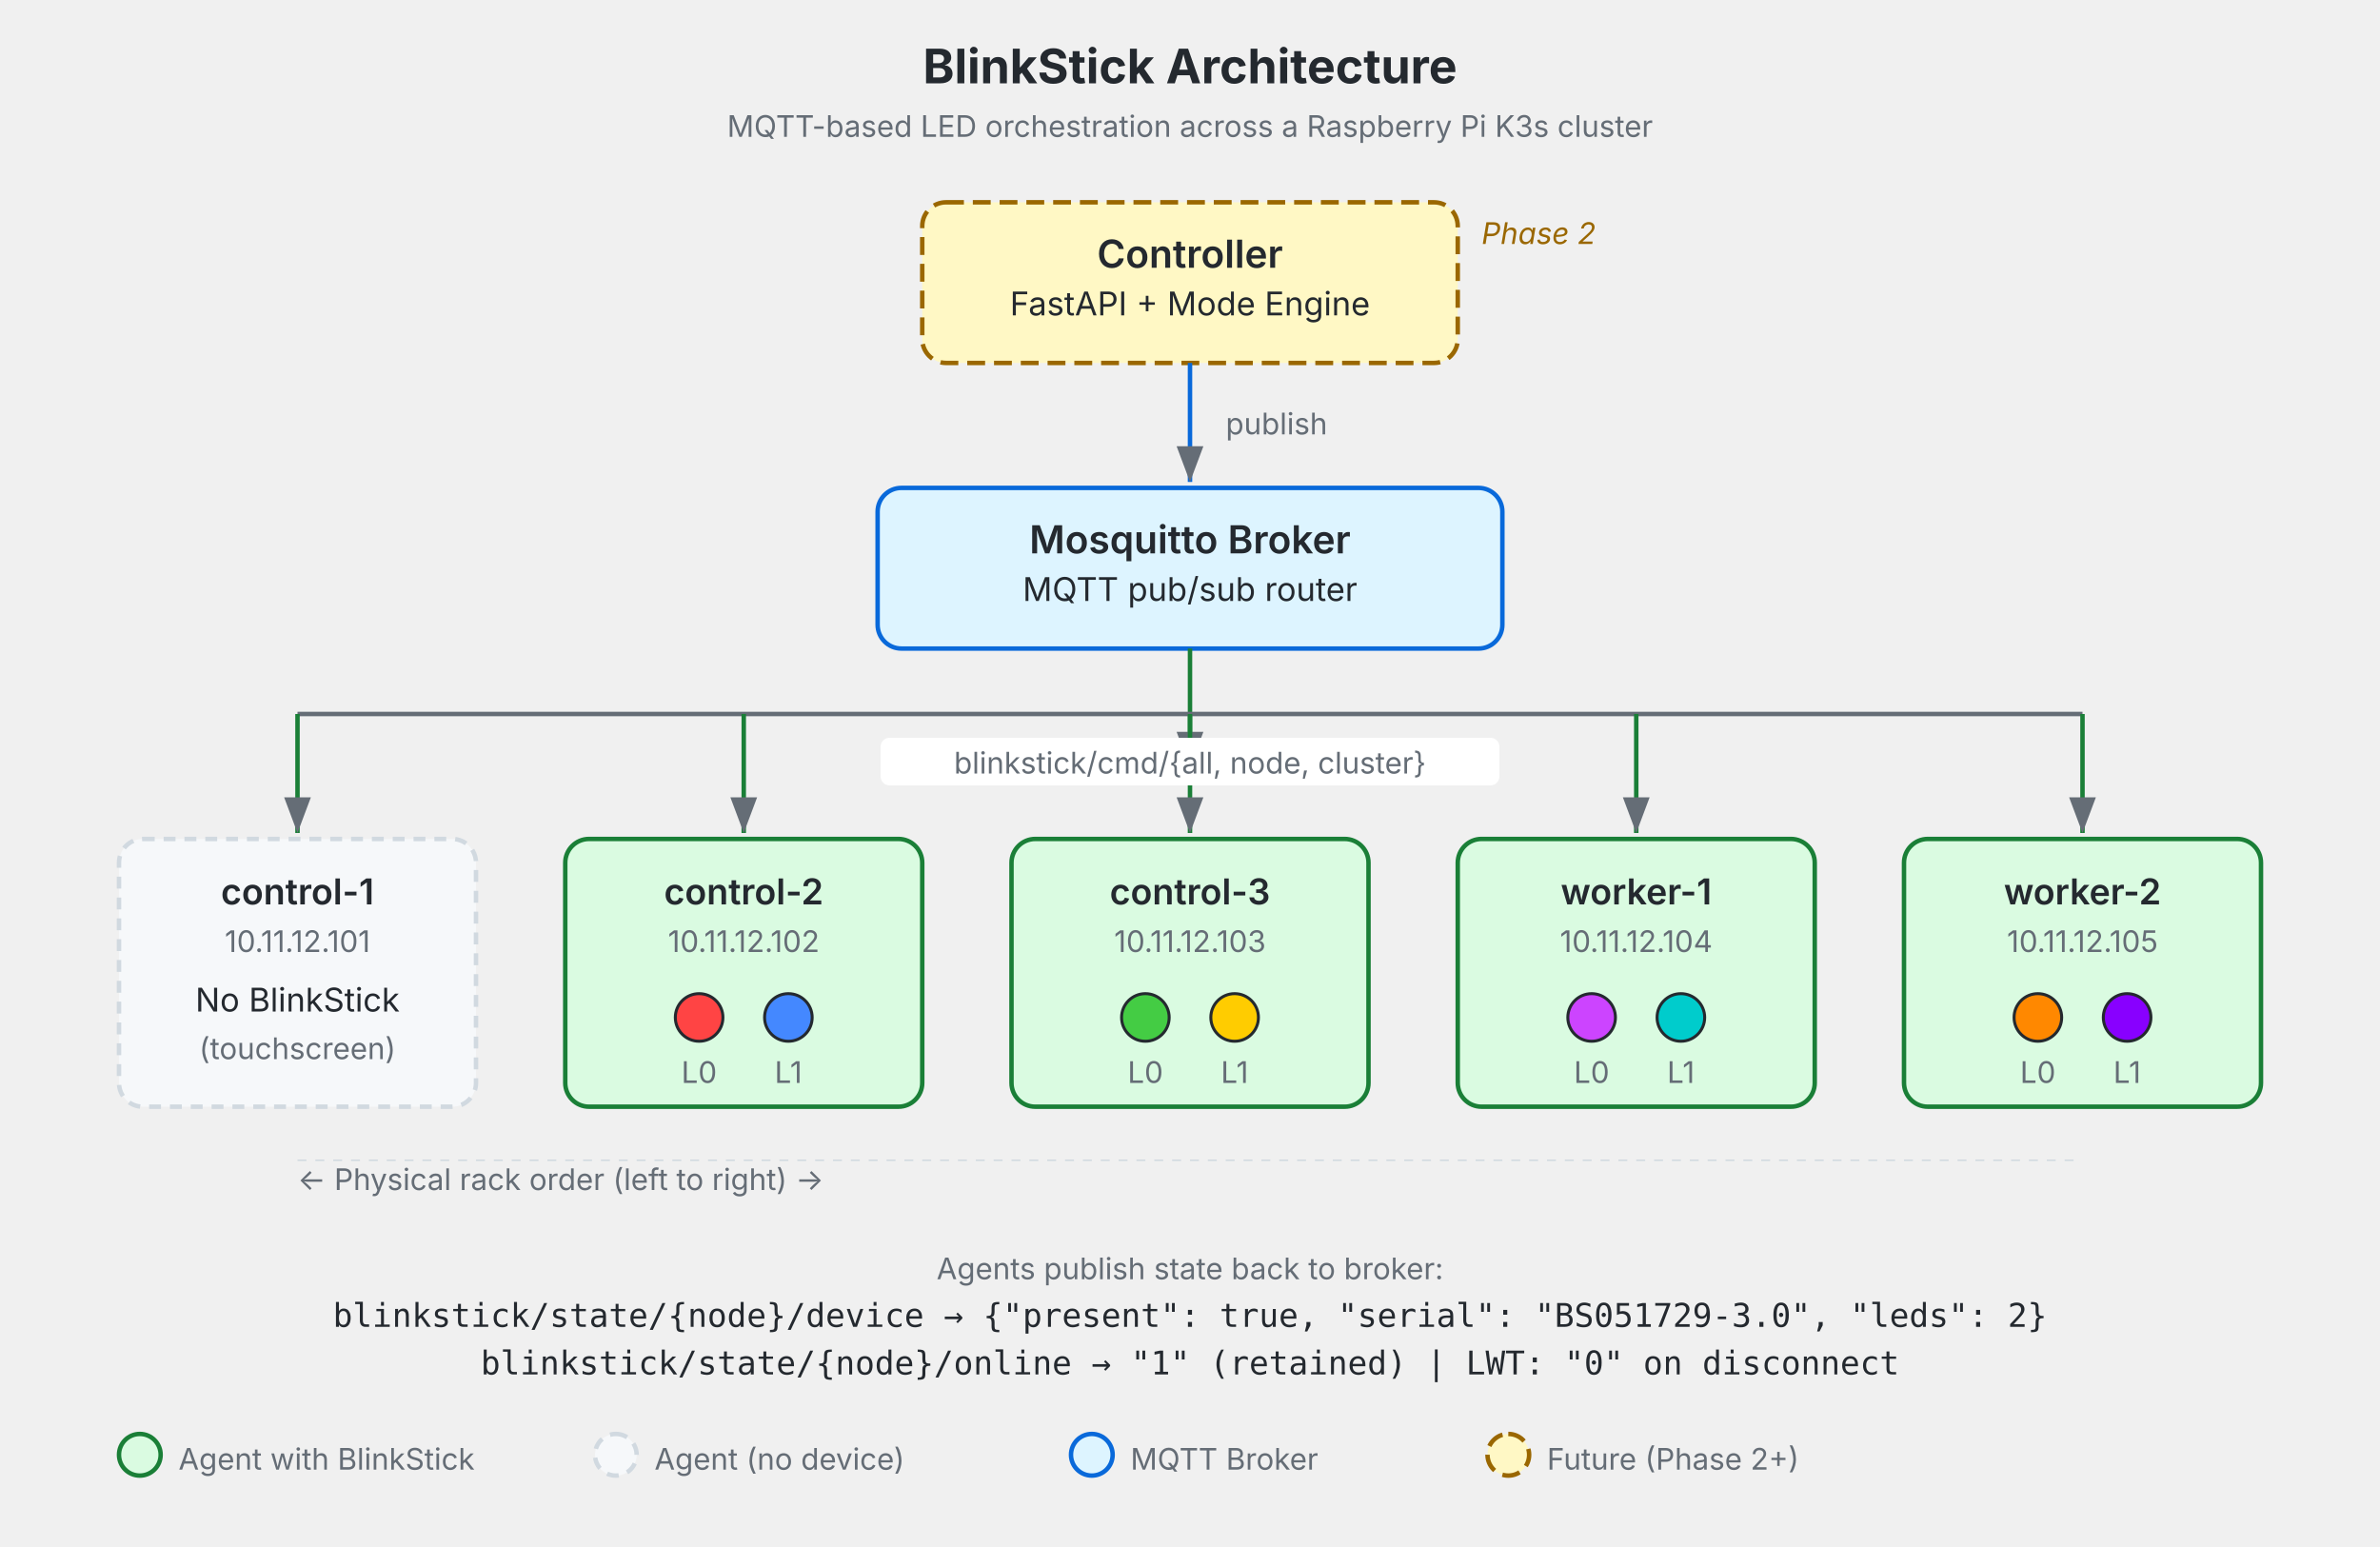
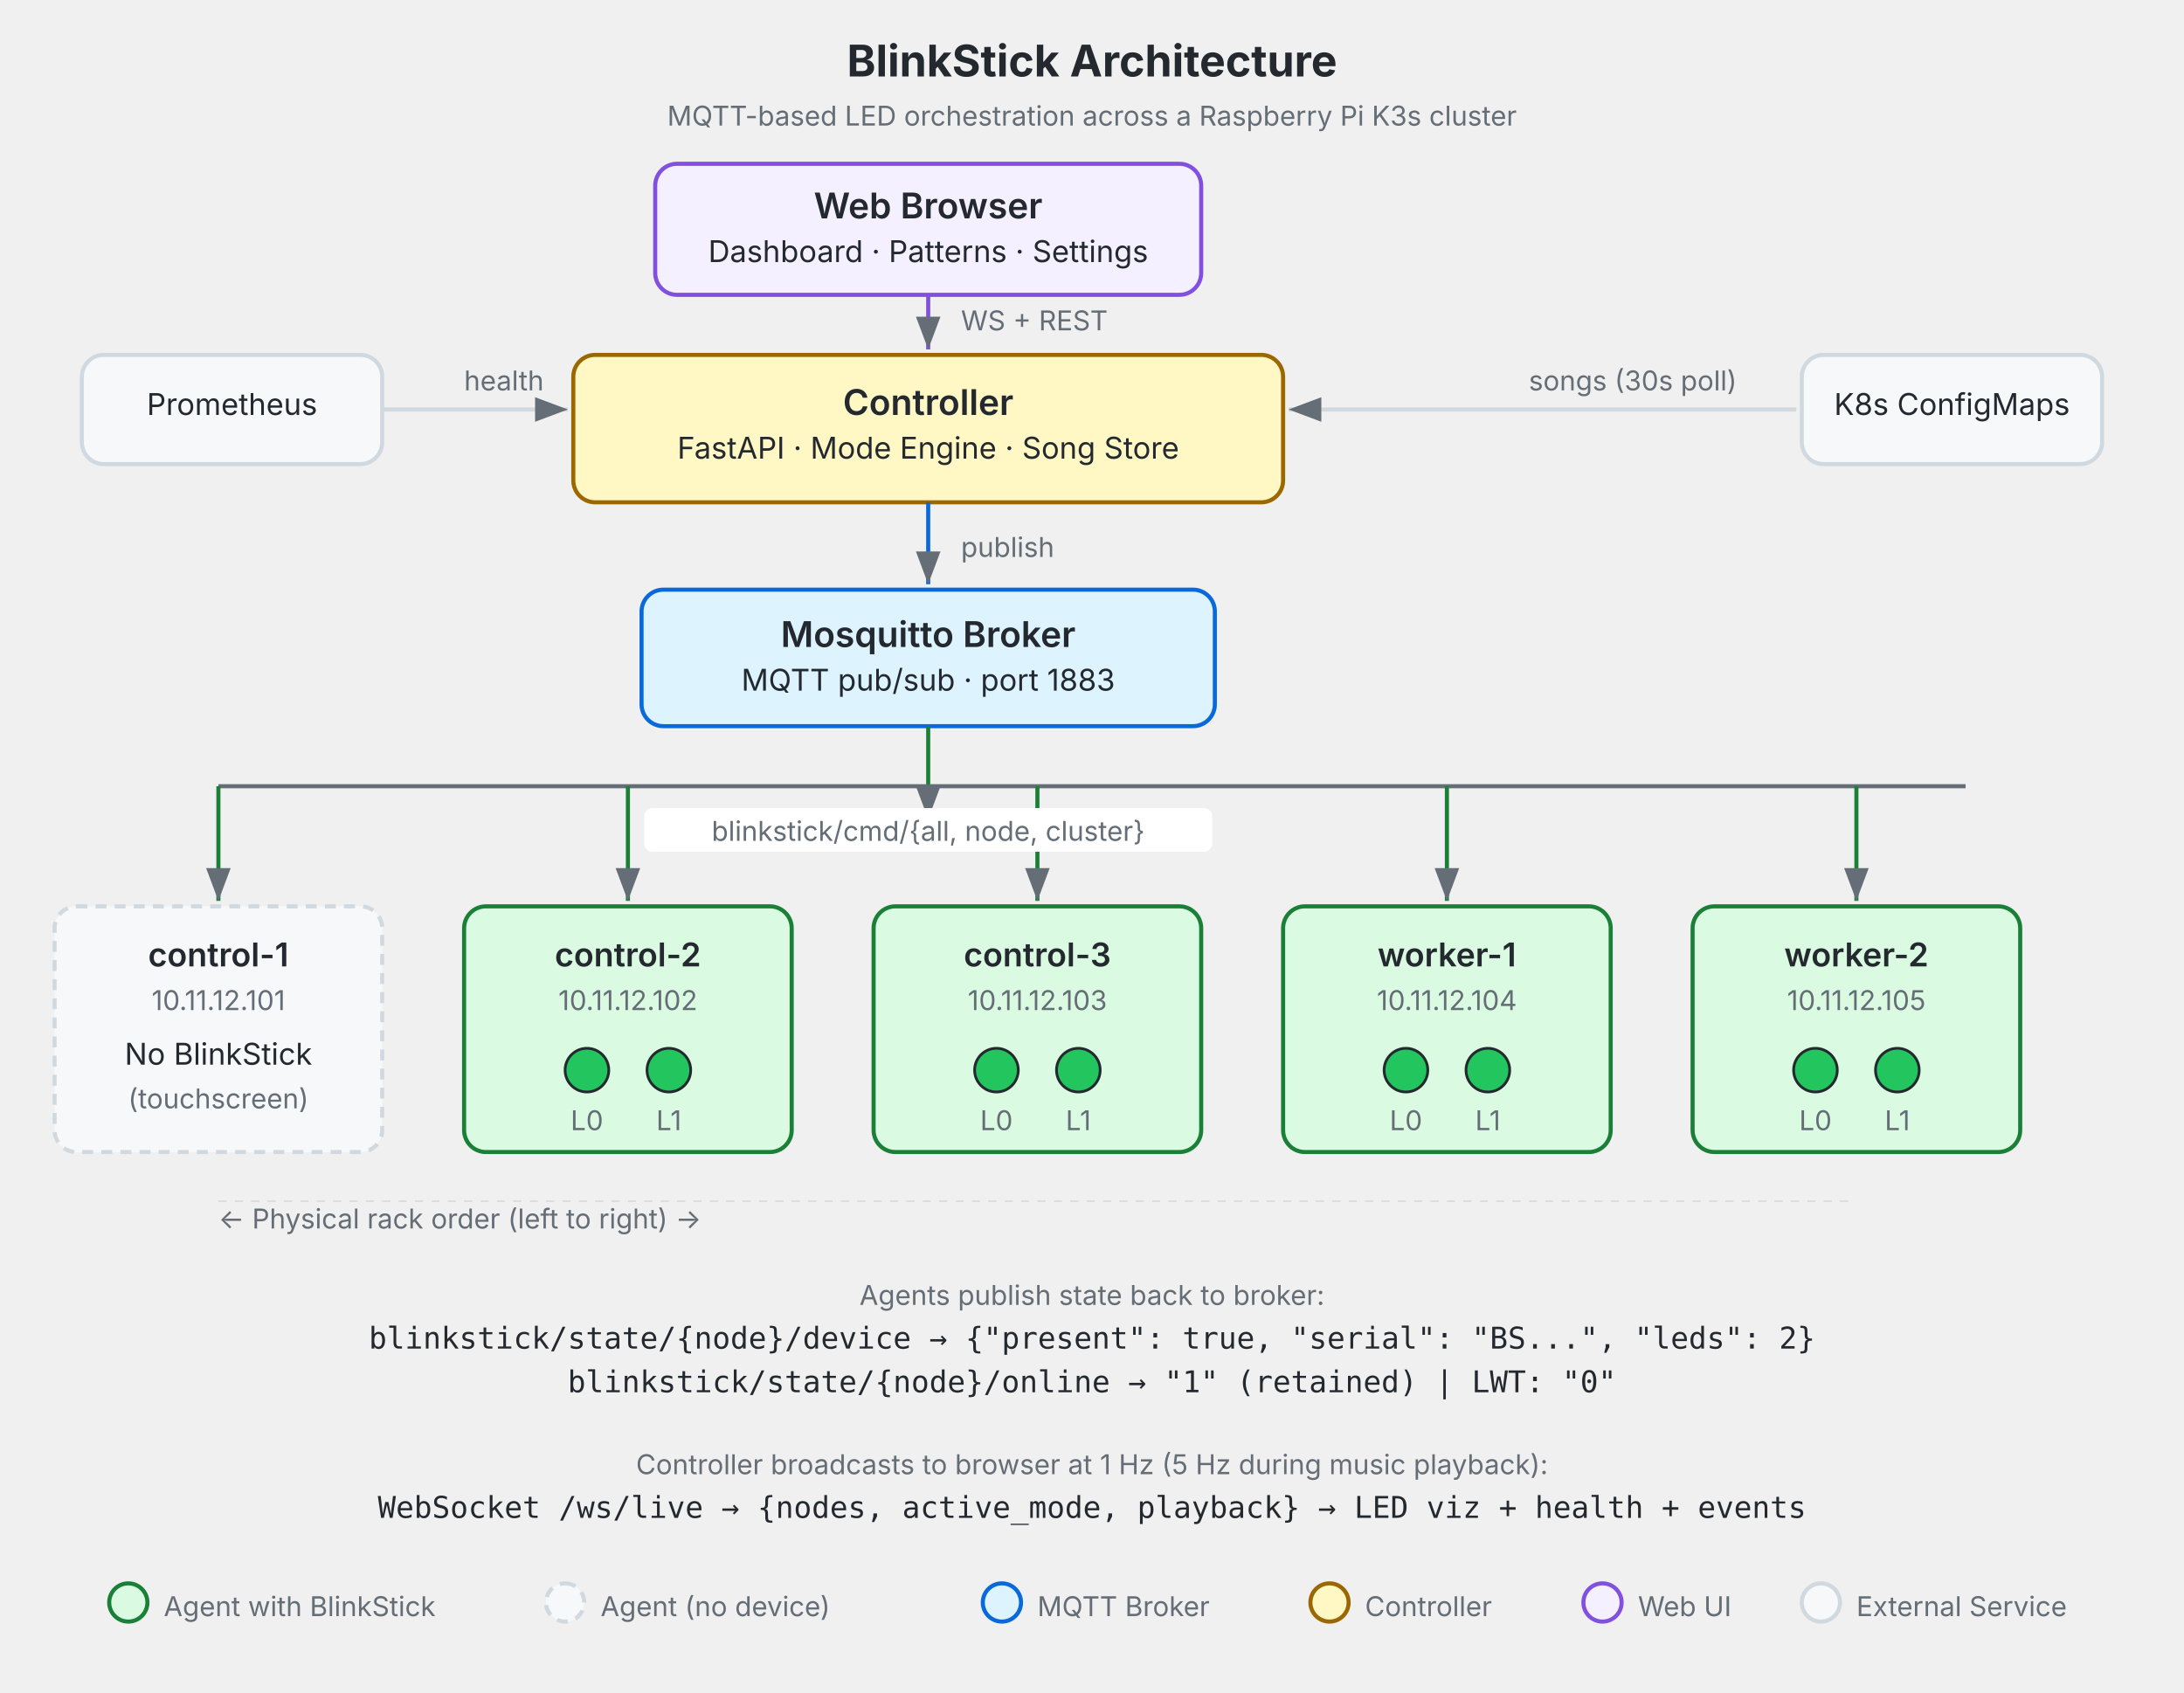
- <svg xmlns="http://www.w3.org/2000/svg" viewBox="0 0 800 520" font-family="system-ui, -apple-system, sans-serif">
+ <svg xmlns="http://www.w3.org/2000/svg" viewBox="0 0 800 620" font-family="system-ui, -apple-system, sans-serif">
  <style>
    text { fill: #24292f; }
    @media (prefers-color-scheme: dark) {
      text { fill: #e6edf3; }
      .box { stroke: #484f58; }
      .arrow { stroke: #484f58; }
      .label-bg { fill: #161b22; }
    }
    .box { fill: none; stroke: #d1d9e0; stroke-width: 1.5; rx: 8; }
    .box-agent { fill: #dafbe1; stroke: #1a7f37; }
    .box-agent-no { fill: #f6f8fa; stroke: #d1d9e0; stroke-dasharray: 4 3; }
    .box-broker { fill: #ddf4ff; stroke: #0969da; }
-     .box-controller { fill: #fff8c5; stroke: #9a6700; stroke-dasharray: 6 3; }
+     .box-controller { fill: #fff8c5; stroke: #9a6700; }
+     .box-browser { fill: #f5f0ff; stroke: #8250df; }
+     .box-ext { fill: #f6f8fa; stroke: #d1d9e0; }
    .arrow { fill: none; stroke: #656d76; stroke-width: 1.5; marker-end: url(#arrowhead); }
    .arrow-pub { stroke: #0969da; }
    .arrow-cmd { stroke: #1a7f37; }
+     .arrow-ws { stroke: #8250df; }
+     .arrow-ext { stroke: #d1d9e0; }
    .label-bg { fill: #ffffff; }
    .led { stroke: #24292f; stroke-width: 1; }
    .text-small { font-size: 11px; }
    .text-label { font-size: 13px; font-weight: 600; }
    .text-title { font-size: 12px; font-weight: 600; }
    .text-dim { fill: #656d76; font-size: 10px; }
-     .text-phase { fill: #9a6700; font-size: 10px; font-style: italic; }
    @media (prefers-color-scheme: dark) {
      .box-agent { fill: #0d1117; stroke: #3fb950; }
      .box-agent-no { fill: #0d1117; stroke: #484f58; }
      .box-broker { fill: #0d1117; stroke: #58a6ff; }
      .box-controller { fill: #0d1117; stroke: #d29922; }
+       .box-browser { fill: #0d1117; stroke: #bc8cff; }
+       .box-ext { fill: #0d1117; stroke: #484f58; }
      .led { stroke: #e6edf3; }
      .text-dim { fill: #8b949e; }
-       .text-phase { fill: #d29922; }
    }
  </style>
  <defs>
    <marker id="arrowhead" markerWidth="8" markerHeight="6" refX="8" refY="3" orient="auto">
      <path d="M0,0 L8,3 L0,6 Z" fill="#656d76" />
    </marker>
  </defs>
  <text x="400" y="28" text-anchor="middle" font-size="16" font-weight="700">BlinkStick Architecture</text>
  <text x="400" y="46" text-anchor="middle" class="text-dim">MQTT-based LED orchestration across a Raspberry Pi K3s cluster</text>
-   <rect x="310" y="68" width="180" height="54" class="box box-controller" />
-   <text x="400" y="90" text-anchor="middle" class="text-label">Controller</text>
-   <text x="400" y="106" text-anchor="middle" class="text-small">FastAPI + Mode Engine</text>
-   <text x="498" y="82" class="text-phase">Phase 2</text>
-   <line x1="400" y1="122" x2="400" y2="162" class="arrow arrow-pub" />
-   <text x="412" y="146" class="text-dim">publish</text>
-   <rect x="295" y="164" width="210" height="54" class="box box-broker" />
-   <text x="400" y="186" text-anchor="middle" class="text-label">Mosquitto Broker</text>
-   <text x="400" y="202" text-anchor="middle" class="text-small">MQTT pub/sub router</text>
-   <line x1="400" y1="218" x2="400" y2="258" class="arrow arrow-cmd" />
-   <line x1="400" y1="240" x2="100" y2="240" class="arrow" style="marker-end:none" />
-   <line x1="400" y1="240" x2="700" y2="240" class="arrow" style="marker-end:none" />
-   <line x1="100" y1="240" x2="100" y2="280" class="arrow arrow-cmd" />
-   <line x1="250" y1="240" x2="250" y2="280" class="arrow arrow-cmd" />
-   <line x1="400" y1="240" x2="400" y2="280" class="arrow arrow-cmd" />
-   <line x1="550" y1="240" x2="550" y2="280" class="arrow arrow-cmd" />
-   <line x1="700" y1="240" x2="700" y2="280" class="arrow arrow-cmd" />
-   <rect x="296" y="248" width="208" height="16" class="label-bg" rx="3" />
-   <text x="400" y="260" text-anchor="middle" class="text-dim">blinkstick/cmd/{all, node, cluster}</text>
-   <rect x="40" y="282" width="120" height="90" class="box box-agent-no" />
-   <text x="100" y="304" text-anchor="middle" class="text-title">control-1</text>
-   <text x="100" y="320" text-anchor="middle" class="text-dim">10.11.12.101</text>
-   <text x="100" y="340" text-anchor="middle" class="text-small">No BlinkStick</text>
-   <text x="100" y="356" text-anchor="middle" class="text-dim">(touchscreen)</text>
-   <rect x="190" y="282" width="120" height="90" class="box box-agent" />
-   <text x="250" y="304" text-anchor="middle" class="text-title">control-2</text>
-   <text x="250" y="320" text-anchor="middle" class="text-dim">10.11.12.102</text>
-   <circle cx="235" cy="342" r="8" class="led" fill="#ff4444" />
-   <circle cx="265" cy="342" r="8" class="led" fill="#4488ff" />
-   <text x="235" y="364" text-anchor="middle" class="text-dim">L0</text>
-   <text x="265" y="364" text-anchor="middle" class="text-dim">L1</text>
-   <rect x="340" y="282" width="120" height="90" class="box box-agent" />
-   <text x="400" y="304" text-anchor="middle" class="text-title">control-3</text>
-   <text x="400" y="320" text-anchor="middle" class="text-dim">10.11.12.103</text>
-   <circle cx="385" cy="342" r="8" class="led" fill="#44cc44" />
-   <circle cx="415" cy="342" r="8" class="led" fill="#ffcc00" />
-   <text x="385" y="364" text-anchor="middle" class="text-dim">L0</text>
-   <text x="415" y="364" text-anchor="middle" class="text-dim">L1</text>
-   <rect x="490" y="282" width="120" height="90" class="box box-agent" />
-   <text x="550" y="304" text-anchor="middle" class="text-title">worker-1</text>
-   <text x="550" y="320" text-anchor="middle" class="text-dim">10.11.12.104</text>
-   <circle cx="535" cy="342" r="8" class="led" fill="#cc44ff" />
-   <circle cx="565" cy="342" r="8" class="led" fill="#00cccc" />
-   <text x="535" y="364" text-anchor="middle" class="text-dim">L0</text>
-   <text x="565" y="364" text-anchor="middle" class="text-dim">L1</text>
-   <rect x="640" y="282" width="120" height="90" class="box box-agent" />
-   <text x="700" y="304" text-anchor="middle" class="text-title">worker-2</text>
-   <text x="700" y="320" text-anchor="middle" class="text-dim">10.11.12.105</text>
-   <circle cx="685" cy="342" r="8" class="led" fill="#ff8800" />
-   <circle cx="715" cy="342" r="8" class="led" fill="#8800ff" />
-   <text x="685" y="364" text-anchor="middle" class="text-dim">L0</text>
-   <text x="715" y="364" text-anchor="middle" class="text-dim">L1</text>
-   <text x="100" y="400" class="text-dim">← Physical rack order (left to right) →</text>
-   <line x1="100" y1="390" x2="700" y2="390" stroke="#d1d9e0" stroke-width="0.5" stroke-dasharray="3 3" />
-   <text x="400" y="430" text-anchor="middle" class="text-dim">Agents publish state back to broker:</text>
-   <text x="400" y="446" text-anchor="middle" font-size="11" font-family="monospace" class="text-small">blinkstick/state/{node}/device  →  {"present": true, "serial": "BS051729-3.0", "leds": 2}</text>
-   <text x="400" y="462" text-anchor="middle" font-size="11" font-family="monospace" class="text-small">blinkstick/state/{node}/online  →  "1" (retained)  |  LWT: "0" on disconnect</text>
-   <rect x="40" y="482" width="14" height="14" class="box box-agent" rx="3" />
-   <text x="60" y="494" class="text-dim">Agent with BlinkStick</text>
-   <rect x="200" y="482" width="14" height="14" class="box box-agent-no" rx="3" />
-   <text x="220" y="494" class="text-dim">Agent (no device)</text>
-   <rect x="360" y="482" width="14" height="14" class="box box-broker" rx="3" />
-   <text x="380" y="494" class="text-dim">MQTT Broker</text>
-   <rect x="500" y="482" width="14" height="14" class="box box-controller" rx="3" />
-   <text x="520" y="494" class="text-dim">Future (Phase 2+)</text>
+   <rect x="240" y="60" width="200" height="48" class="box box-browser" />
+   <text x="340" y="80" text-anchor="middle" class="text-label">Web Browser</text>
+   <text x="340" y="96" text-anchor="middle" class="text-small">Dashboard · Patterns · Settings</text>
+   <rect x="30" y="130" width="110" height="40" class="box box-ext" />
+   <text x="85" y="152" text-anchor="middle" class="text-small">Prometheus</text>
+   <rect x="660" y="130" width="110" height="40" class="box box-ext" />
+   <text x="715" y="152" text-anchor="middle" class="text-small">K8s ConfigMaps</text>
+   <line x1="340" y1="108" x2="340" y2="128" class="arrow arrow-ws" />
+   <text x="352" y="121" class="text-dim">WS + REST</text>
+   <rect x="210" y="130" width="260" height="54" class="box box-controller" />
+   <text x="340" y="152" text-anchor="middle" class="text-label">Controller</text>
+   <text x="340" y="168" text-anchor="middle" class="text-small">FastAPI · Mode Engine · Song Store</text>
+   <line x1="140" y1="150" x2="208" y2="150" class="arrow arrow-ext" />
+   <text x="170" y="143" class="text-dim">health</text>
+   <line x1="658" y1="150" x2="472" y2="150" class="arrow arrow-ext" />
+   <text x="560" y="143" class="text-dim">songs (30s poll)</text>
+   <line x1="340" y1="184" x2="340" y2="214" class="arrow arrow-pub" />
+   <text x="352" y="204" class="text-dim">publish</text>
+   <rect x="235" y="216" width="210" height="50" class="box box-broker" />
+   <text x="340" y="237" text-anchor="middle" class="text-label">Mosquitto Broker</text>
+   <text x="340" y="253" text-anchor="middle" class="text-small">MQTT pub/sub · port 1883</text>
+   <line x1="340" y1="266" x2="340" y2="300" class="arrow arrow-cmd" />
+   <line x1="340" y1="288" x2="80" y2="288" class="arrow" style="marker-end:none" />
+   <line x1="340" y1="288" x2="720" y2="288" class="arrow" style="marker-end:none" />
+   <line x1="80" y1="288" x2="80" y2="330" class="arrow arrow-cmd" />
+   <line x1="230" y1="288" x2="230" y2="330" class="arrow arrow-cmd" />
+   <line x1="380" y1="288" x2="380" y2="330" class="arrow arrow-cmd" />
+   <line x1="530" y1="288" x2="530" y2="330" class="arrow arrow-cmd" />
+   <line x1="680" y1="288" x2="680" y2="330" class="arrow arrow-cmd" />
+   <rect x="236" y="296" width="208" height="16" class="label-bg" rx="3" />
+   <text x="340" y="308" text-anchor="middle" class="text-dim">blinkstick/cmd/{all, node, cluster}</text>
+   <rect x="20" y="332" width="120" height="90" class="box box-agent-no" />
+   <text x="80" y="354" text-anchor="middle" class="text-title">control-1</text>
+   <text x="80" y="370" text-anchor="middle" class="text-dim">10.11.12.101</text>
+   <text x="80" y="390" text-anchor="middle" class="text-small">No BlinkStick</text>
+   <text x="80" y="406" text-anchor="middle" class="text-dim">(touchscreen)</text>
+   <rect x="170" y="332" width="120" height="90" class="box box-agent" />
+   <text x="230" y="354" text-anchor="middle" class="text-title">control-2</text>
+   <text x="230" y="370" text-anchor="middle" class="text-dim">10.11.12.102</text>
+   <circle cx="215" cy="392" r="8" class="led" fill="#22c55e" />
+   <circle cx="245" cy="392" r="8" class="led" fill="#22c55e" />
+   <text x="215" y="414" text-anchor="middle" class="text-dim">L0</text>
+   <text x="245" y="414" text-anchor="middle" class="text-dim">L1</text>
+   <rect x="320" y="332" width="120" height="90" class="box box-agent" />
+   <text x="380" y="354" text-anchor="middle" class="text-title">control-3</text>
+   <text x="380" y="370" text-anchor="middle" class="text-dim">10.11.12.103</text>
+   <circle cx="365" cy="392" r="8" class="led" fill="#22c55e" />
+   <circle cx="395" cy="392" r="8" class="led" fill="#22c55e" />
+   <text x="365" y="414" text-anchor="middle" class="text-dim">L0</text>
+   <text x="395" y="414" text-anchor="middle" class="text-dim">L1</text>
+   <rect x="470" y="332" width="120" height="90" class="box box-agent" />
+   <text x="530" y="354" text-anchor="middle" class="text-title">worker-1</text>
+   <text x="530" y="370" text-anchor="middle" class="text-dim">10.11.12.104</text>
+   <circle cx="515" cy="392" r="8" class="led" fill="#22c55e" />
+   <circle cx="545" cy="392" r="8" class="led" fill="#22c55e" />
+   <text x="515" y="414" text-anchor="middle" class="text-dim">L0</text>
+   <text x="545" y="414" text-anchor="middle" class="text-dim">L1</text>
+   <rect x="620" y="332" width="120" height="90" class="box box-agent" />
+   <text x="680" y="354" text-anchor="middle" class="text-title">worker-2</text>
+   <text x="680" y="370" text-anchor="middle" class="text-dim">10.11.12.105</text>
+   <circle cx="665" cy="392" r="8" class="led" fill="#22c55e" />
+   <circle cx="695" cy="392" r="8" class="led" fill="#22c55e" />
+   <text x="665" y="414" text-anchor="middle" class="text-dim">L0</text>
+   <text x="695" y="414" text-anchor="middle" class="text-dim">L1</text>
+   <text x="80" y="450" class="text-dim">← Physical rack order (left to right) →</text>
+   <line x1="80" y1="440" x2="680" y2="440" stroke="#d1d9e0" stroke-width="0.5" stroke-dasharray="3 3" />
+   <text x="400" y="478" text-anchor="middle" class="text-dim">Agents publish state back to broker:</text>
+   <text x="400" y="494" text-anchor="middle" font-size="11" font-family="monospace" class="text-small">blinkstick/state/{node}/device  →  {"present": true, "serial": "BS...", "leds": 2}</text>
+   <text x="400" y="510" text-anchor="middle" font-size="11" font-family="monospace" class="text-small">blinkstick/state/{node}/online  →  "1" (retained)  |  LWT: "0"</text>
+   <text x="400" y="540" text-anchor="middle" class="text-dim">Controller broadcasts to browser at 1 Hz (5 Hz during music playback):</text>
+   <text x="400" y="556" text-anchor="middle" font-size="11" font-family="monospace" class="text-small">WebSocket /ws/live  →  {nodes, active_mode, playback}  →  LED viz + health + events</text>
+   <rect x="40" y="580" width="14" height="14" class="box box-agent" rx="3" />
+   <text x="60" y="592" class="text-dim">Agent with BlinkStick</text>
+   <rect x="200" y="580" width="14" height="14" class="box box-agent-no" rx="3" />
+   <text x="220" y="592" class="text-dim">Agent (no device)</text>
+   <rect x="360" y="580" width="14" height="14" class="box box-broker" rx="3" />
+   <text x="380" y="592" class="text-dim">MQTT Broker</text>
+   <rect x="480" y="580" width="14" height="14" class="box box-controller" rx="3" />
+   <text x="500" y="592" class="text-dim">Controller</text>
+   <rect x="580" y="580" width="14" height="14" class="box box-browser" rx="3" />
+   <text x="600" y="592" class="text-dim">Web UI</text>
+   <rect x="660" y="580" width="14" height="14" class="box box-ext" rx="3" />
+   <text x="680" y="592" class="text-dim">External Service</text>
</svg>
